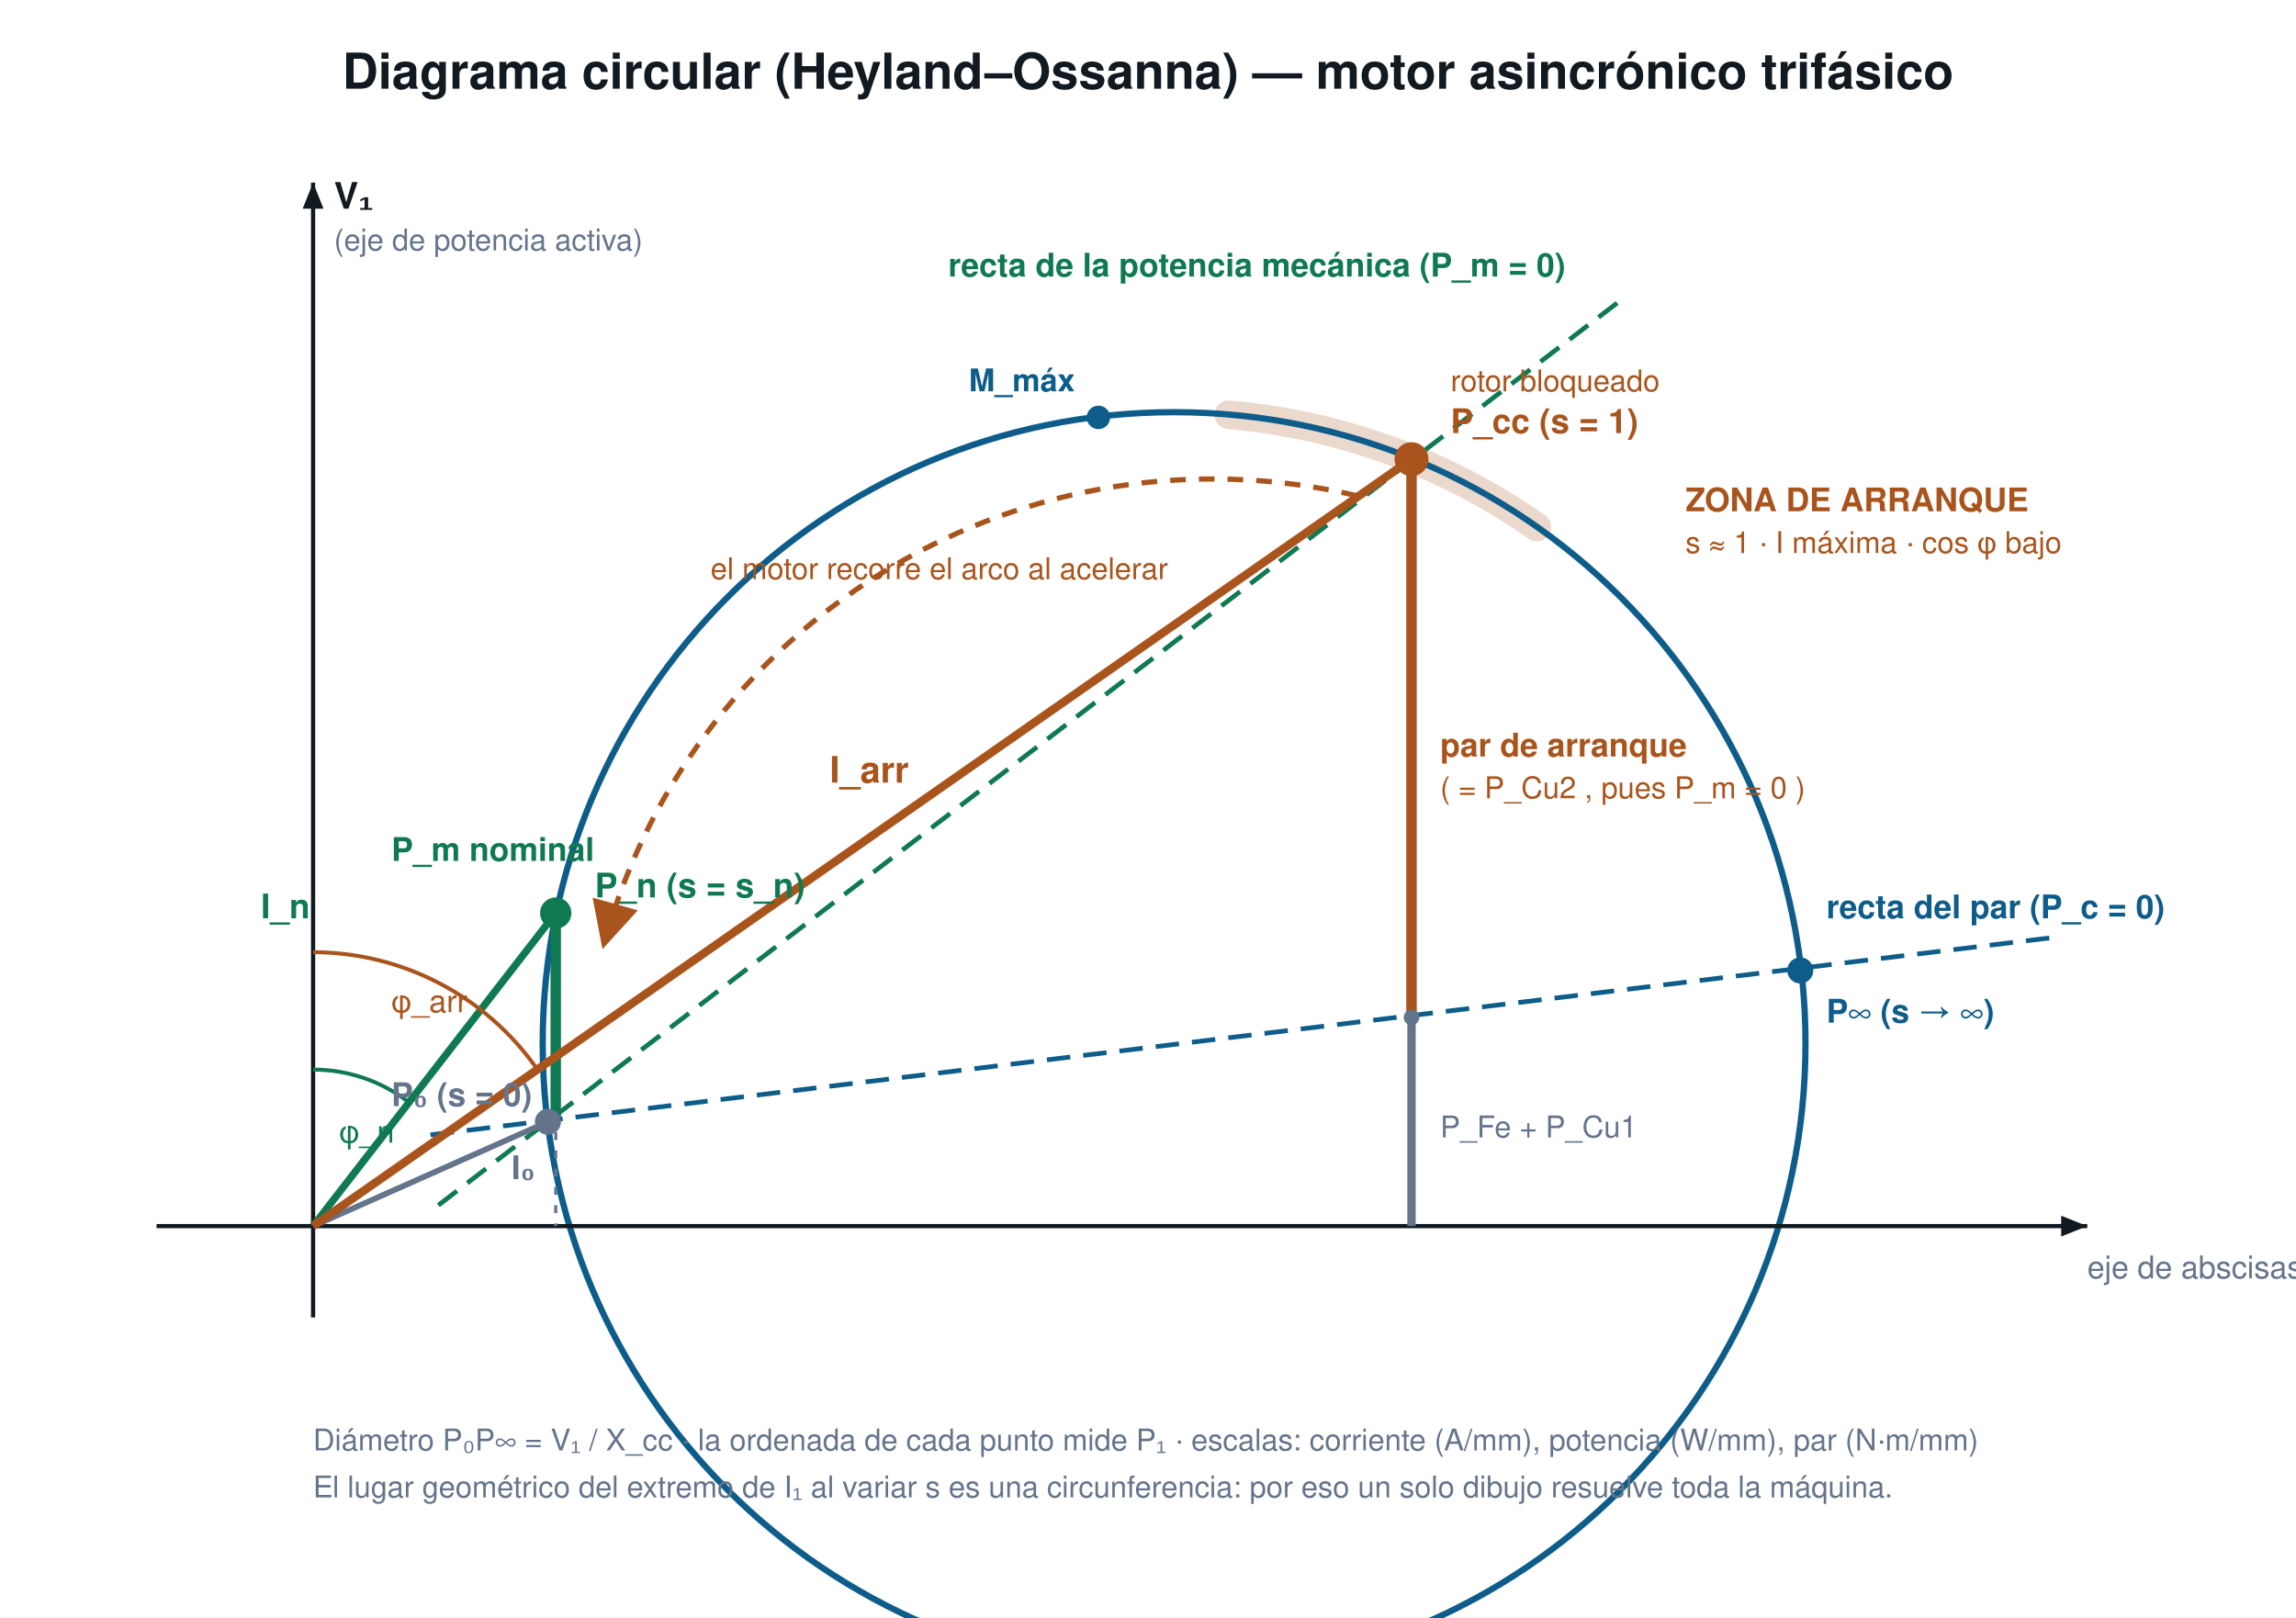
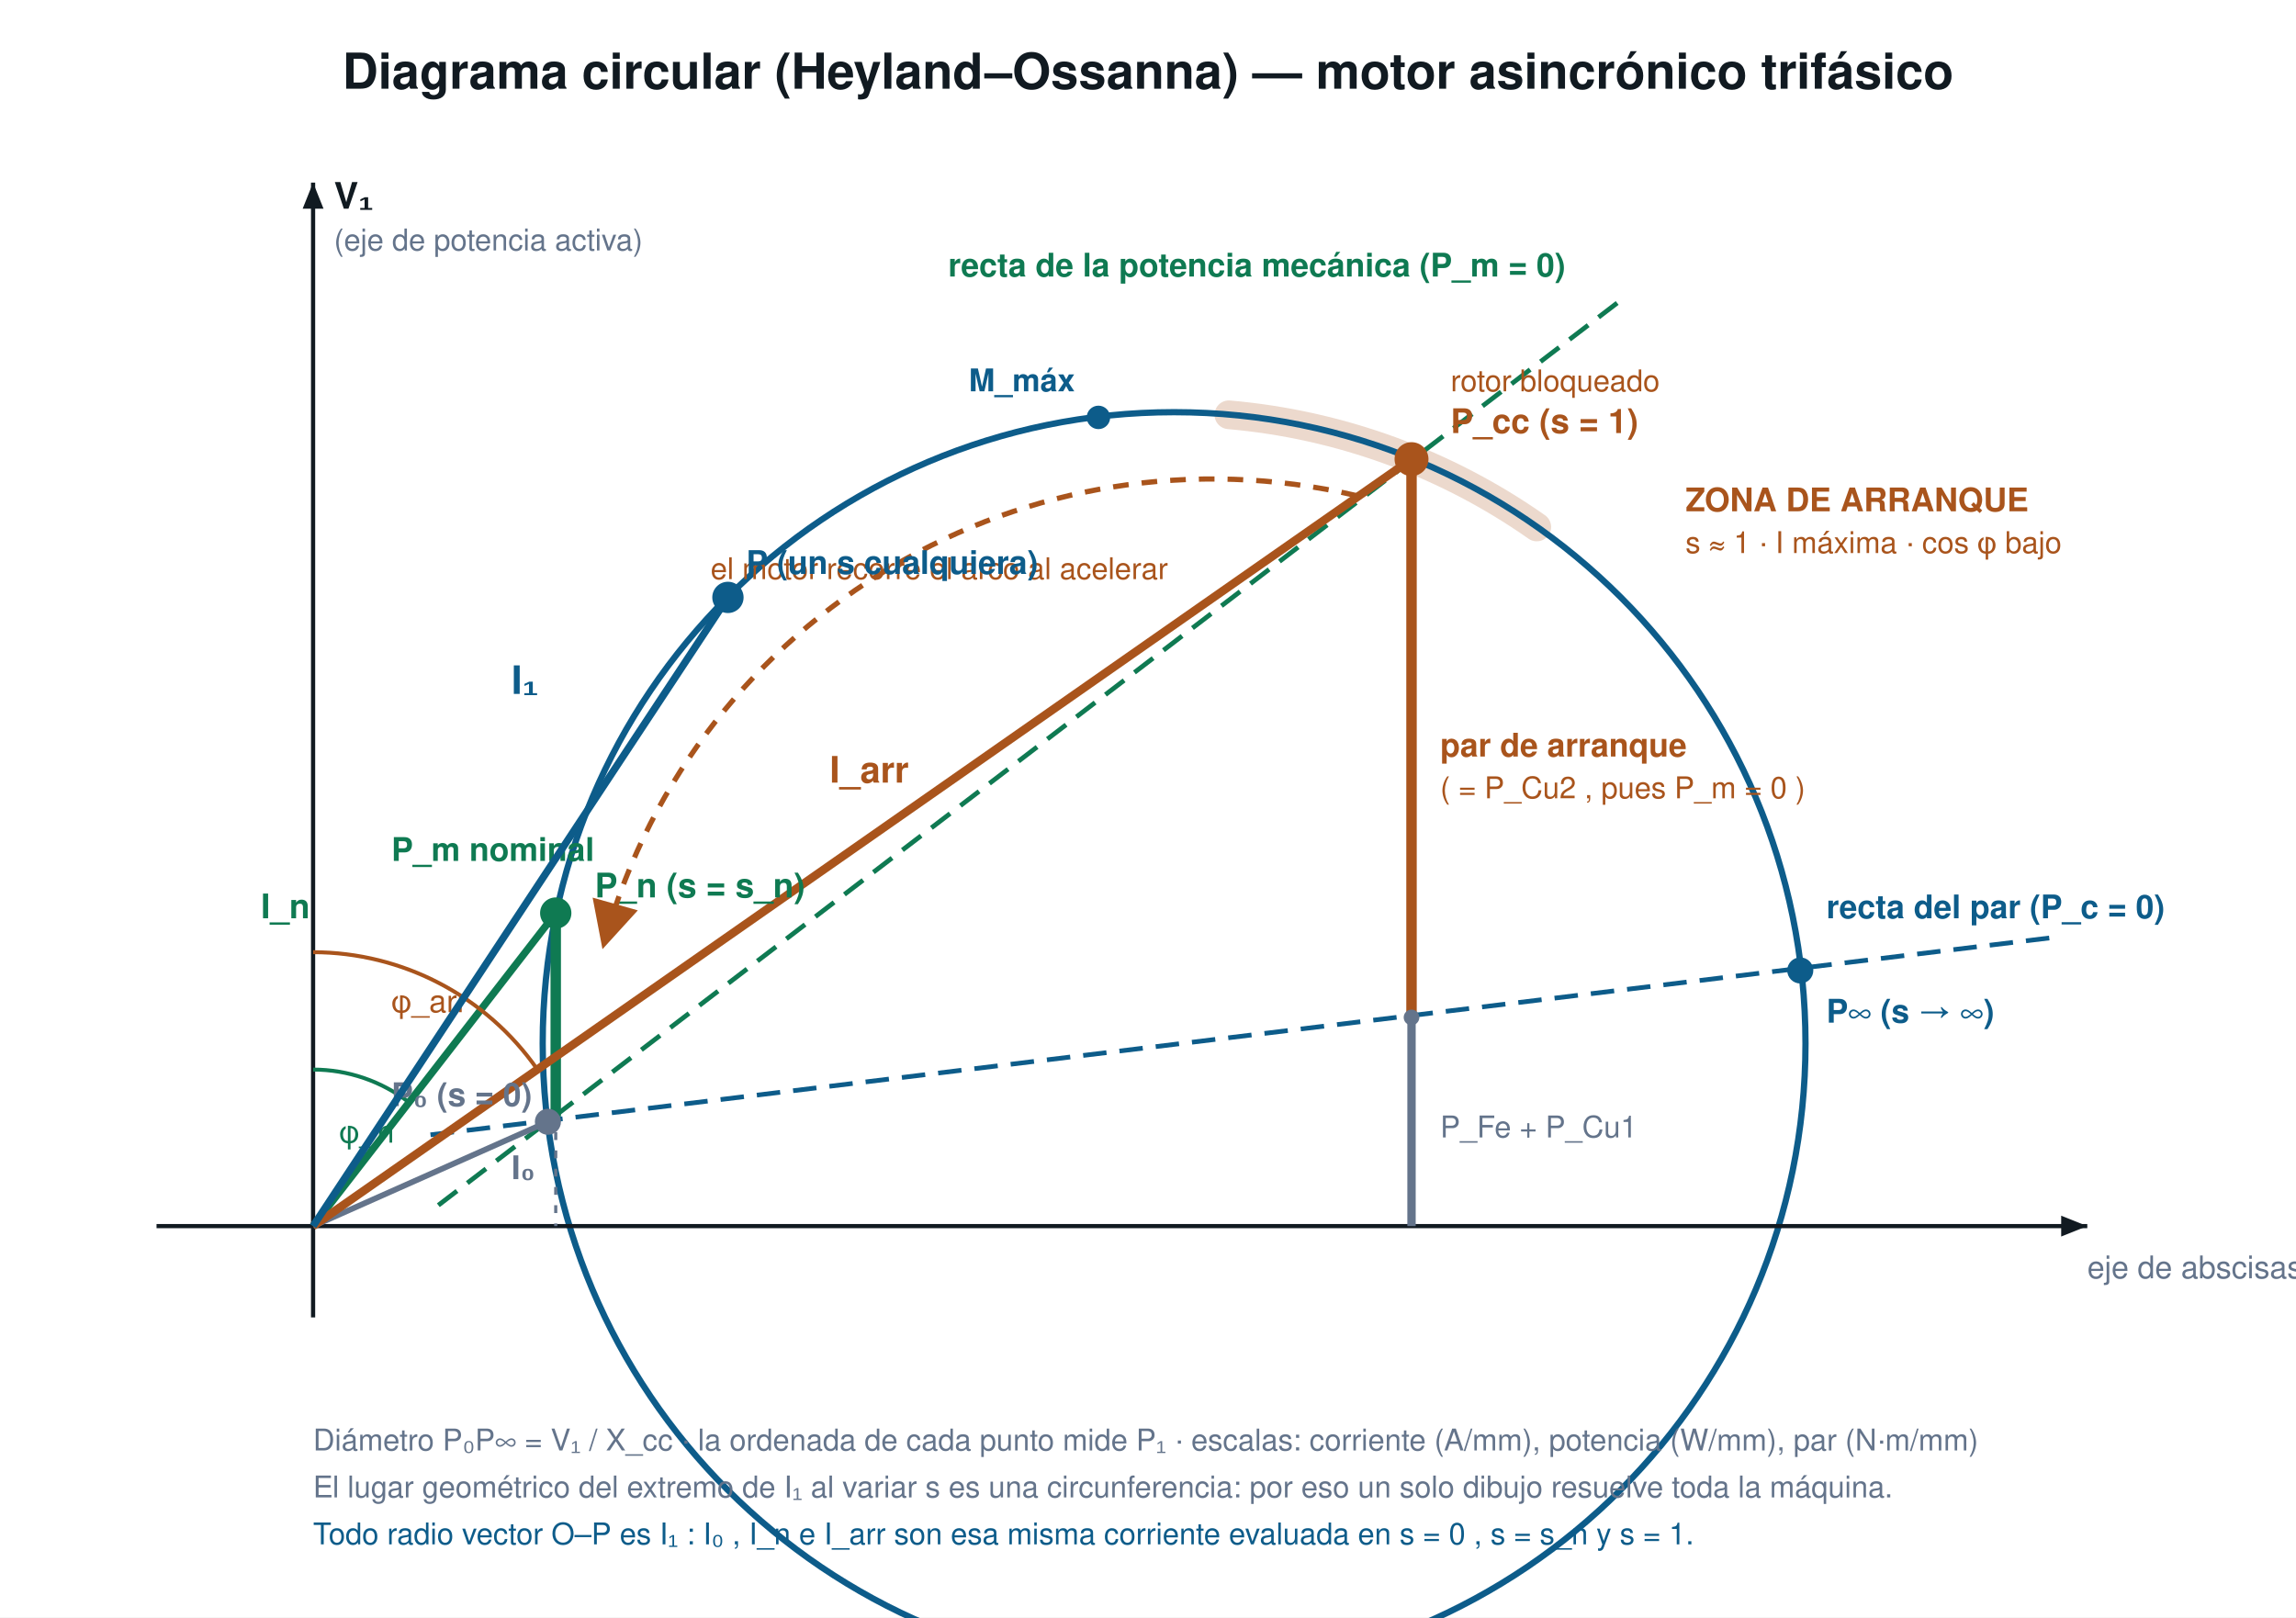
<svg xmlns="http://www.w3.org/2000/svg" viewBox="0 0 880 620" width="880" height="620" font-family="system-ui,Segoe UI,Helvetica,Arial,sans-serif">
  <rect x="0" y="0" width="880" height="620" fill="#ffffff" />
  <text x="440" y="34" text-anchor="middle" font-size="19" font-weight="700" fill="#111a21">Diagrama circular (Heyland–Ossanna) — motor asincrónico trifásico</text>
  <path d="M 471 159 A 242 242 0 0 1 589 202" stroke="#a9541c" stroke-width="11" fill="none" opacity="0.22" stroke-linecap="round" />
  <circle cx="450" cy="400" r="242" stroke="#0d5c8a" stroke-width="2.4" fill="none" />
  <line x1="60" y1="470" x2="800" y2="470" stroke="#111a21" stroke-width="1.6" />
  <polygon points="800,470 790,466 790,474" fill="#111a21" />
  <text x="800" y="490" font-size="12" fill="#64748b">eje de abscisas (reactiva)</text>
  <line x1="120" y1="505" x2="120" y2="70" stroke="#111a21" stroke-width="1.6" />
  <polygon points="120,70 116,80 124,80" fill="#111a21" />
  <text x="128" y="80" font-size="14" font-weight="700" fill="#111a21">V₁</text>
  <text x="128" y="96" font-size="11.5" fill="#64748b">(eje de potencia activa)</text>
  <line x1="165" y1="435" x2="790" y2="359" stroke="#0d5c8a" stroke-width="1.8" stroke-dasharray="9 5" />
  <text x="700" y="352" font-size="12.5" font-weight="600" fill="#0d5c8a">recta del par  (P_c = 0)</text>
  <line x1="168" y1="462" x2="620" y2="116" stroke="#0f7a52" stroke-width="1.8" stroke-dasharray="9 5" />
  <text x="600" y="106" font-size="12.5" font-weight="600" fill="#0f7a52" text-anchor="end">recta de la potencia mecánica  (P_m = 0)</text>
  <line x1="541" y1="176" x2="541" y2="470" stroke="#64748b" stroke-width="1.2" stroke-dasharray="3 4" />
  <line x1="541" y1="176" x2="541" y2="390" stroke="#a9541c" stroke-width="4" />
  <text x="552" y="290" font-size="12.5" font-weight="600" fill="#a9541c">par de arranque</text>
  <text x="552" y="306" font-size="11.5" fill="#a9541c">( = P_Cu2 , pues P_m = 0 )</text>
  <circle cx="541" cy="390" r="3" fill="#64748b" />
  <line x1="541" y1="390" x2="541" y2="470" stroke="#64748b" stroke-width="3.2" />
  <text x="552" y="436" font-size="11.5" fill="#64748b">P_Fe + P_Cu1</text>
  <line x1="213" y1="350" x2="213" y2="470" stroke="#64748b" stroke-width="1.2" stroke-dasharray="3 4" />
  <line x1="213" y1="350" x2="213" y2="428" stroke="#0f7a52" stroke-width="4" />
  <text x="150" y="330" font-size="12.5" font-weight="600" fill="#0f7a52">P_m nominal</text>
  <line x1="120" y1="470" x2="210" y2="430" stroke="#64748b" stroke-width="2.2" />
  <circle cx="210" cy="430" r="5" fill="#64748b" />
  <text x="196" y="452" font-size="12.5" font-weight="700" fill="#64748b">I₀</text>
  <line x1="120" y1="470" x2="213" y2="350" stroke="#0f7a52" stroke-width="2.8" />
  <circle cx="213" cy="350" r="6" fill="#0f7a52" />
  <text x="100" y="352" font-size="13" font-weight="700" fill="#0f7a52">I_n</text>
  <line x1="120" y1="470" x2="541" y2="176" stroke="#a9541c" stroke-width="3.2" />
  <circle cx="541" cy="176" r="6.5" fill="#a9541c" />
  <text x="318" y="300" font-size="14" font-weight="700" fill="#a9541c">I_arr</text>
  <path d="M 120 410 A 60 60 0 0 1 156.8 422.6" stroke="#0f7a52" stroke-width="1.5" fill="none" />
  <text x="130" y="438" font-size="12" fill="#0f7a52">φ_n</text>
  <path d="M 120 365 A 105 105 0 0 1 206 410" stroke="#a9541c" stroke-width="1.5" fill="none" />
  <text x="150" y="388" font-size="12" fill="#a9541c">φ_arr</text>
  <circle cx="690" cy="372" r="5" fill="#0d5c8a" />
  <text x="700" y="392" font-size="12.5" font-weight="700" fill="#0d5c8a">P∞  (s → ∞)</text>
  <text x="150" y="424" font-size="12.5" font-weight="700" fill="#64748b">P₀ (s = 0)</text>
  <text x="556" y="166" font-size="13" font-weight="700" fill="#a9541c">P_cc  (s = 1)</text>
  <text x="556" y="150" font-size="11.5" fill="#a9541c">rotor bloqueado</text>
  <text x="228" y="344" font-size="13" font-weight="700" fill="#0f7a52">P_n (s = s_n)</text>
  <circle cx="421" cy="160" r="4.5" fill="#0d5c8a" />
  <text x="412" y="150" font-size="12" font-weight="600" fill="#0d5c8a" text-anchor="end">M_máx</text>
  <path d="M 520 190 A 242 242 0 0 0 232 360" stroke="#a9541c" stroke-width="2" fill="none" stroke-dasharray="6 5" marker-end="url(#fl)" />
  <defs>
    <marker id="fl" markerWidth="9" markerHeight="9" refX="7" refY="4.5" orient="auto">
      <polygon points="0,0 9,4.5 0,9" fill="#a9541c" />
    </marker>
  </defs>
  <text x="360" y="222" font-size="11.5" fill="#a9541c" text-anchor="middle">el motor recorre el arco al acelerar</text>
  <text x="646" y="196" font-size="12.5" font-weight="700" fill="#a9541c">ZONA DE ARRANQUE</text>
  <text x="646" y="212" font-size="11.5" fill="#a9541c">s ≈ 1 · I máxima · cos φ bajo</text>
  <text x="120" y="556" font-size="11.5" fill="#64748b">Diámetro P₀P∞ = V₁ / X_cc    ·    la ordenada de cada punto mide P₁    ·    escalas: corriente (A/mm), potencia (W/mm), par (N·m/mm)</text>
  <text x="120" y="574" font-size="11.5" fill="#64748b">El lugar geométrico del extremo de I₁ al variar s es una circunferencia: por eso un solo dibujo resuelve toda la máquina.</text>
+   <line x1="120" y1="470" x2="279" y2="229" stroke="#0d5c8a" stroke-width="2.8" />
+   <circle cx="279" cy="229" r="6" fill="#0d5c8a" />
+   <text x="286" y="220" font-size="12.5" font-weight="700" fill="#0d5c8a">P  (un s cualquiera)</text>
+   <text x="196" y="266" font-size="15" font-weight="700" fill="#0d5c8a">I₁</text>
+   <text x="120" y="592" font-size="11.5" fill="#0d5c8a">Todo radio vector O–P es I₁ : I₀ , I_n e I_arr son esa misma corriente evaluada en s = 0 , s = s_n y s = 1.</text>
</svg>
